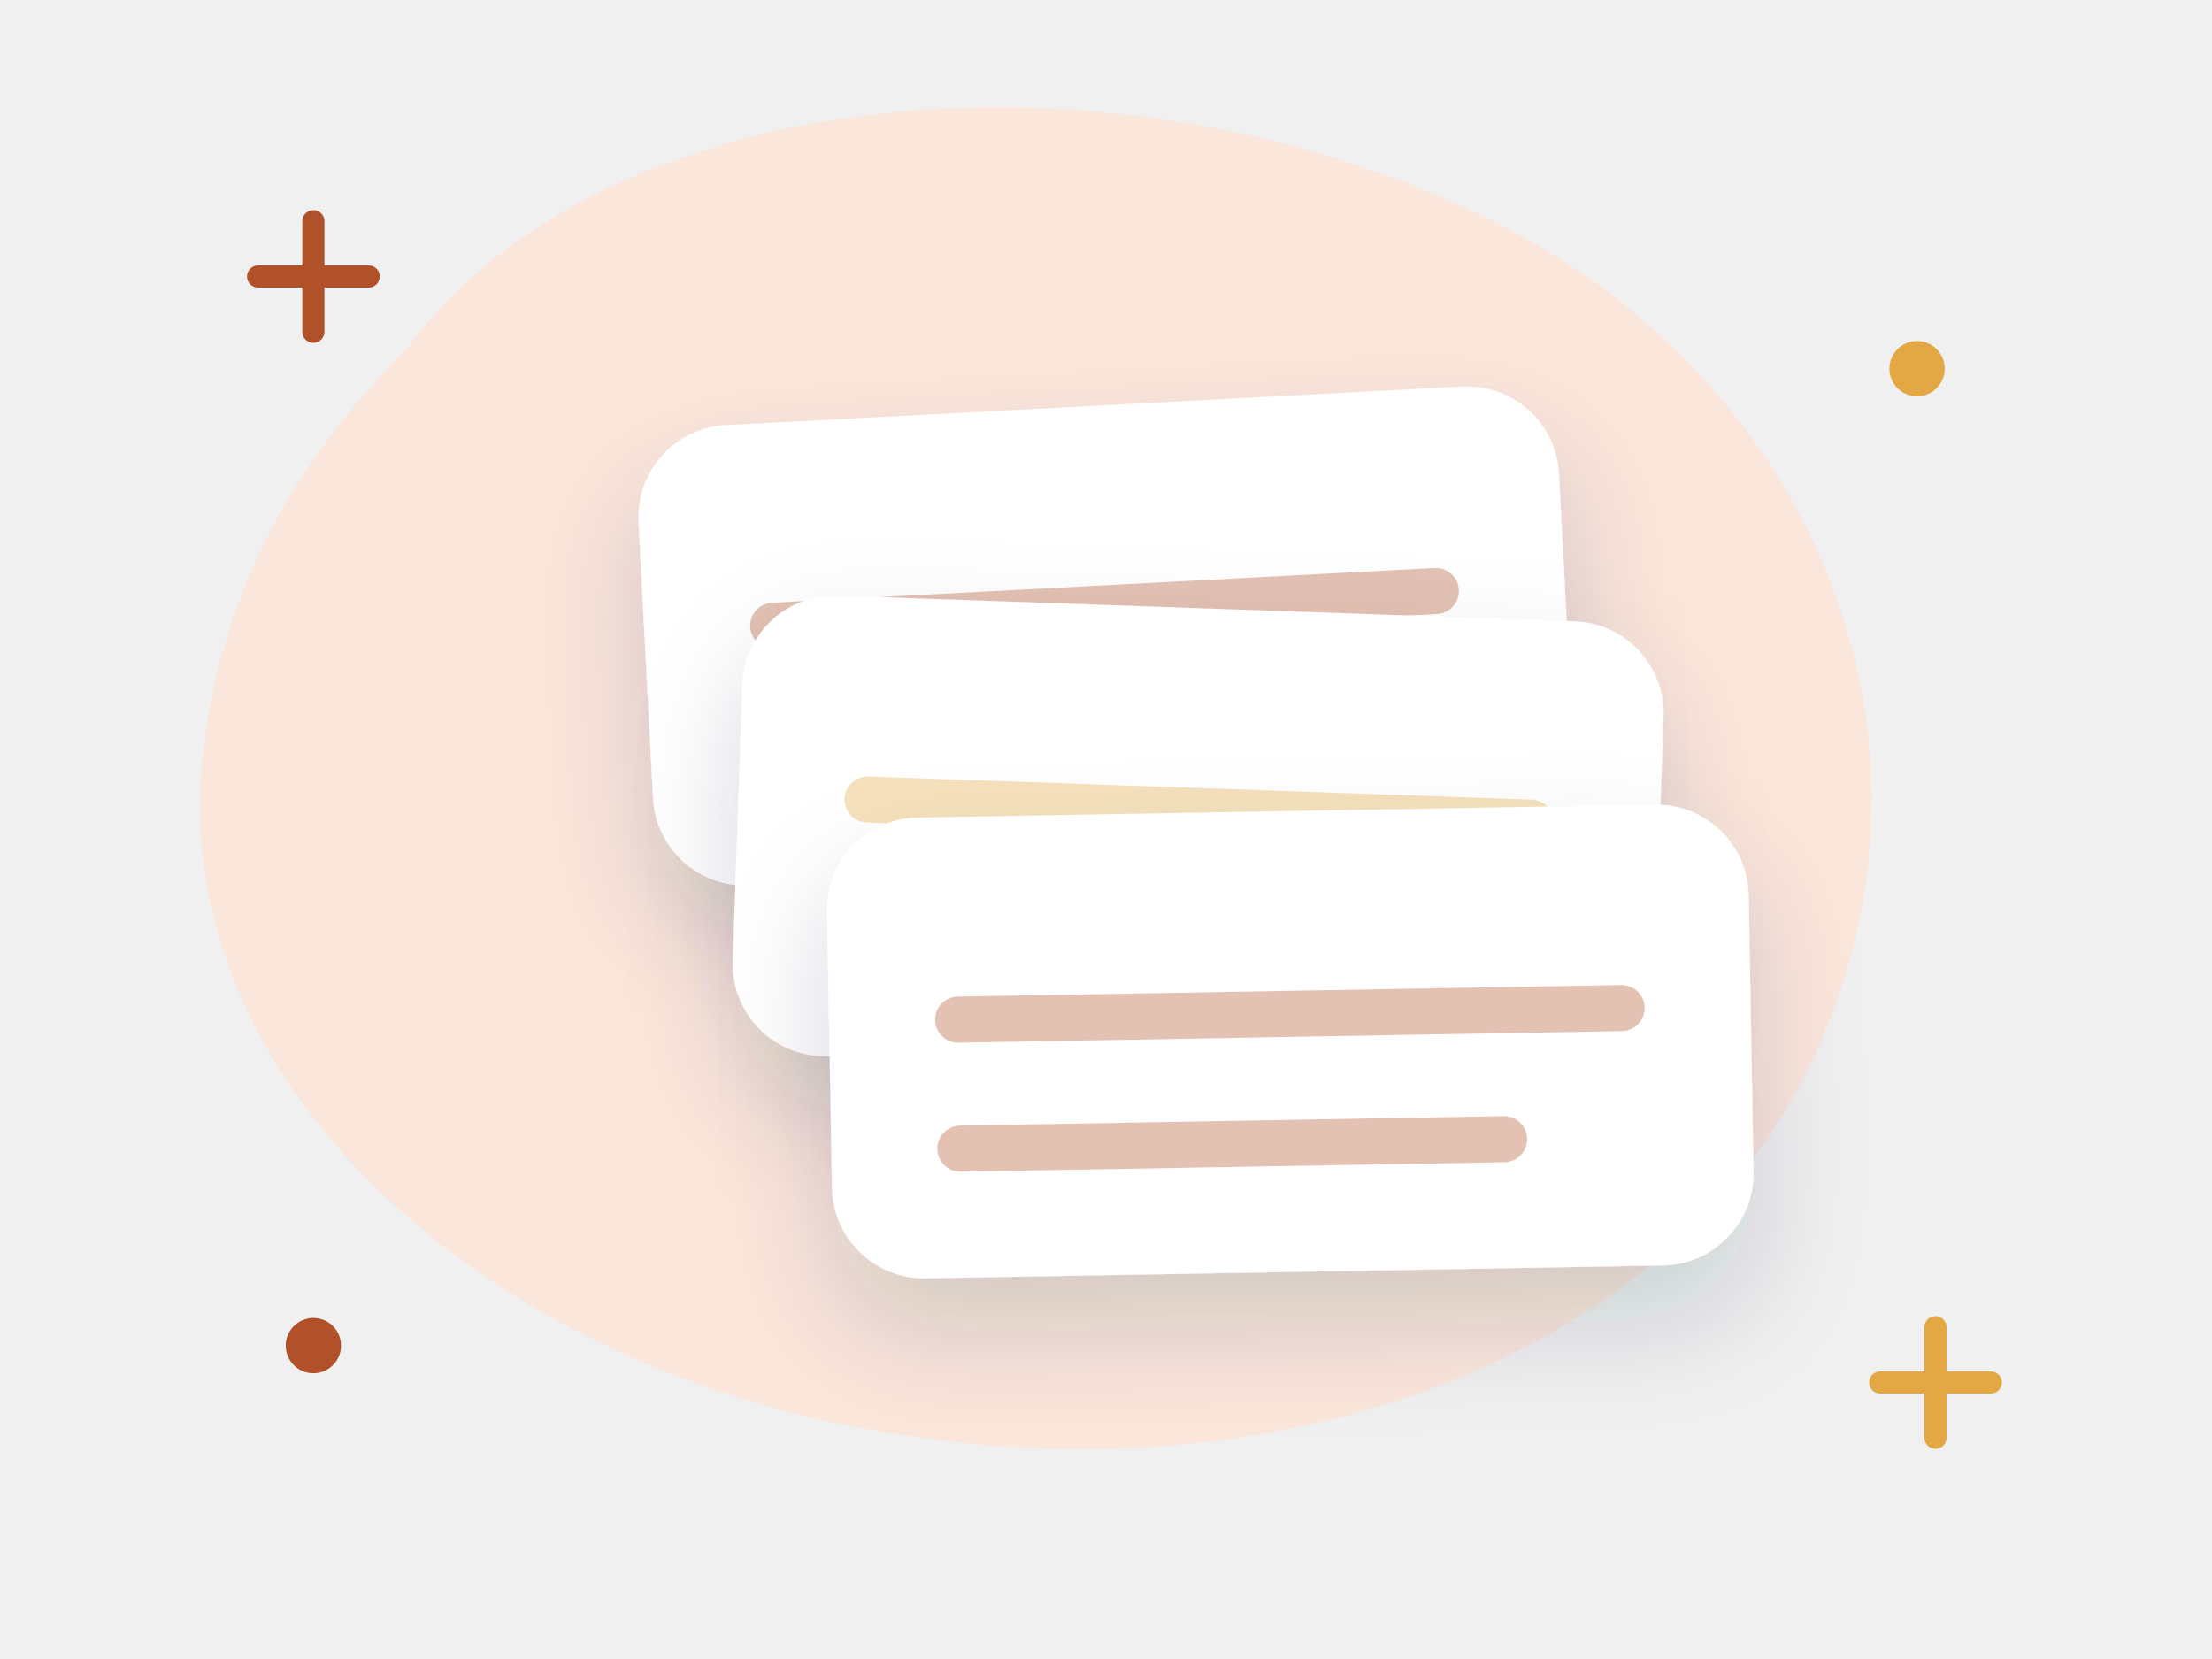
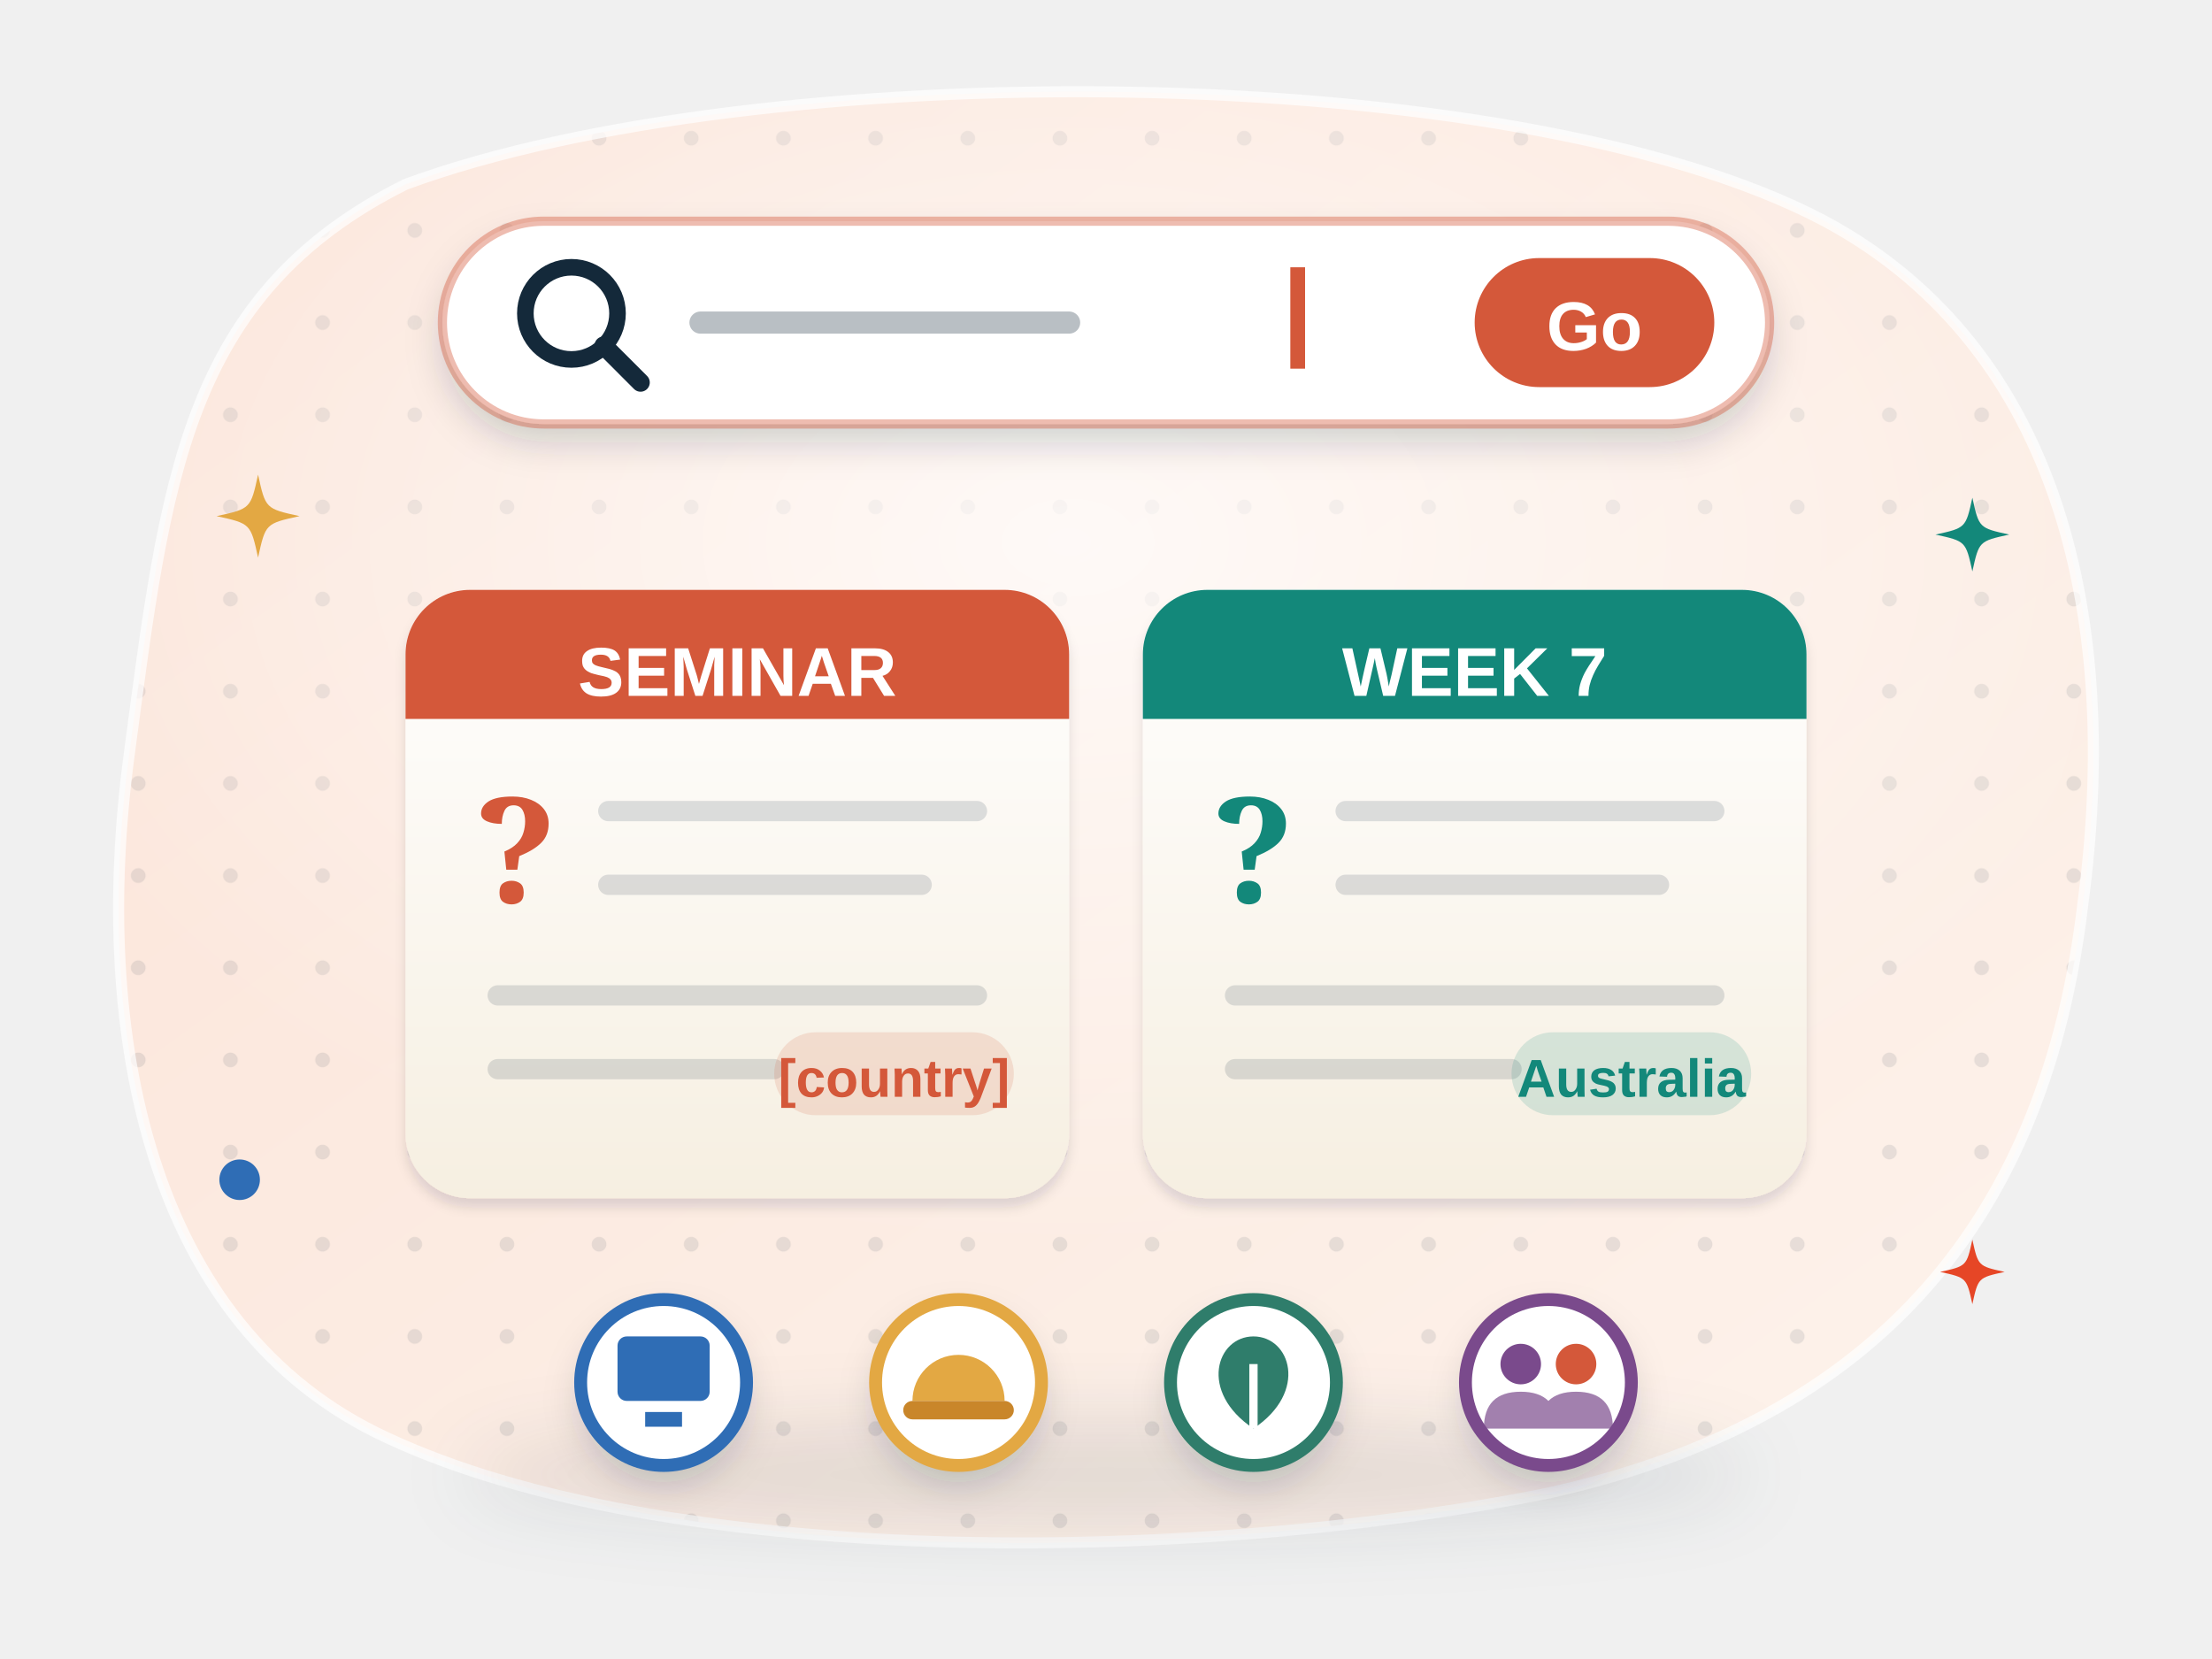
- <svg xmlns="http://www.w3.org/2000/svg" viewBox="0 0 240 180" fill="none" role="img" aria-label="Research questions">
-   <style>.fl{animation:fl 5s ease-in-out infinite;transform-box:fill-box;transform-origin:center}.f2{animation-delay:-1.7s}.f3{animation-delay:-3.3s}
- .tw{animation:tw 2.8s ease-in-out infinite;transform-box:fill-box;transform-origin:center}.t2{animation-delay:-1.4s}
- .sp{animation:sp 9s linear infinite;transform-box:fill-box;transform-origin:center}.pu{animation:pu 2.2s ease-in-out infinite;transform-box:fill-box;transform-origin:center}
- .dr{stroke-dasharray:6 8;animation:dr 1.6s linear infinite}.bl{animation:bl 4s infinite;transform-box:fill-box;transform-origin:center}
- .sw{animation:sw 3s ease-in-out infinite;transform-box:fill-box;transform-origin:top center}
- @keyframes fl{0%,100%{transform:translateY(0)}50%{transform:translateY(-6px)}}@keyframes tw{0%,100%{opacity:.3;transform:scale(.7)}50%{opacity:1;transform:scale(1.05)}}
- @keyframes sp{to{transform:rotate(360deg)}}@keyframes pu{0%,100%{transform:scale(1)}15%{transform:scale(1.12)}30%{transform:scale(1)}}
- @keyframes dr{to{stroke-dashoffset:-28}}@keyframes bl{0%,92%,100%{transform:scaleY(1)}95%{transform:scaleY(.1)}}@keyframes sw{50%{transform:rotate(6deg)}}
- @media (prefers-reduced-motion:reduce){*{animation:none!important}}</style>
+ <svg xmlns="http://www.w3.org/2000/svg" viewBox="0 0 240 180" fill="none" role="img" aria-labelledby="w1bs5-t">
+   <style>
+ .w1bs5-tw { animation: w1bs5-tw 3.2s ease-in-out infinite; transform-box: fill-box; transform-origin: center; }
+ @keyframes w1bs5-tw { 0%, 100% { opacity: .35; transform: scale(.6); } 50% { opacity: 1; transform: scale(1); } }
+ .w1bs5-fa { animation: w1bs5-fl 6s ease-in-out infinite; } .w1bs5-fb { animation: w1bs5-fl 7s ease-in-out -3.5s infinite; } .w1bs5-fc { animation: w1bs5-fl 6.5s ease-in-out -1.8s infinite; }
+ @keyframes w1bs5-fl { 50% { transform: translateY(-3px); } }
+ .w1bs5-bl { animation: w1bs5-bl 5s infinite; transform-box: fill-box; transform-origin: center; }
+ @keyframes w1bs5-bl { 0%, 93%, 100% { transform: scaleY(1); } 96% { transform: scaleY(.1); } }
+ .w1bs5-flow { stroke-dasharray: 3 4; animation: w1bs5-flow 1.4s linear infinite; }
+ @keyframes w1bs5-flow { to { stroke-dashoffset: -14; } }
+ .w1bs5-pu { animation: w1bs5-pu 2.6s ease-in-out infinite; transform-box: fill-box; transform-origin: center; }
+ @keyframes w1bs5-pu { 0%, 100% { transform: scale(1); } 50% { transform: scale(1.08); } }
+ .w1bs5-wr { stroke-dasharray: 40; animation: w1bs5-wr 4s ease-in-out infinite; }
+ @keyframes w1bs5-wr { 0% { stroke-dashoffset: 40; } 55%, 100% { stroke-dashoffset: 0; } }
+ .w1bs5-pen { animation: w1bs5-pen 4s ease-in-out infinite; }
+ @keyframes w1bs5-pen { 0% { transform: translate(-14px, 0); } 55%, 100% { transform: translate(0, 0); } }
+ .w1bs5-cur { animation: w1bs5-cur 1s steps(2) infinite; }
+ @keyframes w1bs5-cur { 50% { opacity: 0; } }
+ @media (prefers-reduced-motion: reduce) { * { animation: none !important; } }
+ </style>
  <defs>
-     <filter id="s" x="-30%" y="-30%" width="160%" height="170%">
-       <feDropShadow dx="0" dy="6" stdDeviation="6" flood-color="#14293a" flood-opacity=".16" />
+     <linearGradient id="w1bs5-bg" x1="0" y1="0" x2="1" y2="1">
+       <stop offset="0" stop-color="#fbe3d7" />
+       <stop offset="1" stop-color="#fdf3ec" />
+     </linearGradient>
+     <pattern id="w1bs5-dots" width="10" height="10" patternUnits="userSpaceOnUse">
+       <circle cx="5" cy="5" r=".8" fill="#14293a" fill-opacity=".09" />
+     </pattern>
+     <clipPath id="w1bs5-clip">
+       <path d="M44 20C82 6 164 6 198 24c26 14 32 44 28 74-4 34-22 56-58 64-40 8-96 8-126-6C16 144 10 112 14 82c4-30 6-50 30-62z" />
+     </clipPath>
+     <radialGradient id="w1bs5-glow" cx=".5" cy=".42" r=".55">
+       <stop offset="0" stop-color="#fff" stop-opacity=".75" />
+       <stop offset="1" stop-color="#fff" stop-opacity="0" />
+     </radialGradient>
+     <filter id="w1bs5-sh" x="-25%" y="-25%" width="150%" height="170%">
+       <feDropShadow dx="0" dy="4" stdDeviation="4" flood-color="#14293a" flood-opacity=".16" />
+       <feDropShadow dx="0" dy="1" stdDeviation=".6" flood-color="#14293a" flood-opacity=".12" />
    </filter>
+     <filter id="w1bs5-sh2" x="-30%" y="-30%" width="160%" height="170%">
+       <feDropShadow dx="0" dy="2" stdDeviation="2" flood-color="#14293a" flood-opacity=".18" />
+     </filter>
+     <filter id="w1bs5-blur" x="-20%" y="-60%" width="140%" height="220%">
+       <feGaussianBlur stdDeviation="4" />
+     </filter>
+     <linearGradient id="w1bs5-paper" x1="0" y1="0" x2="0" y2="1">
+       <stop offset="0" stop-color="#fff" />
+       <stop offset="1" stop-color="#f6efe1" />
+     </linearGradient>
+     <linearGradient id="w1bs5-shine" x1="0" y1="0" x2="0" y2="1">
+       <stop offset="0" stop-color="#fff" stop-opacity=".6" />
+       <stop offset="1" stop-color="#fff" stop-opacity="0" />
+     </linearGradient>
+     <linearGradient id="w1bs5-gold" x1="0" y1="0" x2="0" y2="1">
+       <stop offset="0" stop-color="#f4c162" />
+       <stop offset="1" stop-color="#d9962e" />
+     </linearGradient>
+     <linearGradient id="w1bs5-navy" x1="0" y1="0" x2="0" y2="1">
+       <stop offset="0" stop-color="#3a5a76" />
+       <stop offset="1" stop-color="#14293a" />
+     </linearGradient>
  </defs>
-   <path d="M44 38c22-30 78-34 118-14 34 17 50 54 36 88-14 34-56 50-98 44C54 150 18 118 22 82c2-18 10-32 22-44z" fill="#fbe6dc" />
-   <path class="tw" d="M28 30h12m-6-6v12" stroke="#b0512a" stroke-width="2.4" stroke-linecap="round" />
-   <path class="tw t2" d="M204 150h12m-6-6v12" stroke="#e3a843" stroke-width="2.4" stroke-linecap="round" />
-   <circle class="tw t2" cx="208" cy="40" r="3" fill="#e3a843" />
-   <circle class="tw" cx="34" cy="146" r="3" fill="#b0512a" />
-   <g class="fl ">
-     <g transform="rotate(-3 120.0 69.0)" filter="url(#s)">
-       <rect x="70" y="44" width="100" height="50" rx="10" fill="#fff" />
-       <path d="M84 66h72" stroke="#b0512a" stroke-opacity=".35" stroke-width="5" stroke-linecap="round" />
-       <path d="M84 80h59" stroke="#b0512a" stroke-opacity=".35" stroke-width="5" stroke-linecap="round" />
+   <path d="M44 20C82 6 164 6 198 24c26 14 32 44 28 74-4 34-22 56-58 64-40 8-96 8-126-6C16 144 10 112 14 82c4-30 6-50 30-62z" fill="url(#w1bs5-bg)" />
+   <g clip-path="url(#w1bs5-clip)">
+     <rect width="240" height="180" fill="url(#w1bs5-dots)" />
+     <ellipse cx="116" cy="70" rx="110" ry="70" fill="url(#w1bs5-glow)" />
+   </g>
+   <path d="M44 20C82 6 164 6 198 24c26 14 32 44 28 74-4 34-22 56-58 64-40 8-96 8-126-6C16 144 10 112 14 82c4-30 6-50 30-62z" stroke="#fff" stroke-opacity=".7" stroke-width="1.2" />
+   <ellipse cx="120" cy="160" rx="70" ry="6" fill="#14293a" opacity=".11" filter="url(#w1bs5-blur)" />
+   <g filter="url(#w1bs5-sh2)">
+     <rect x="48" y="24" width="144" height="22" rx="11" fill="#fff" />
+   </g>
+   <rect x="48" y="24" width="144" height="22" rx="11" stroke="#d4583a" stroke-opacity=".4" />
+   <circle cx="62" cy="34" r="5" stroke="#14293a" stroke-width="1.8" />
+   <path d="M65.5 37.5l4 4" stroke="#14293a" stroke-width="2" stroke-linecap="round" />
+   <path class="w1bs5-wr" d="M76 35h56" stroke="#14293a" stroke-opacity=".3" stroke-width="2.4" stroke-linecap="round" stroke-dasharray="3 2" />
+   <rect class="w1bs5-cur" x="140" y="29" width="1.6" height="11" fill="#d4583a" />
+   <rect x="160" y="28" width="26" height="14" rx="7" fill="#d4583a" />
+   <text x="173" y="38" text-anchor="middle" font-family="'Helvetica Neue', Arial, sans-serif" font-size="7.5" font-weight="800" fill="#fff">Go</text>
+   <g class="w1bs5-fa">
+     <g filter="url(#w1bs5-sh)">
+       <rect x="44" y="64" width="72" height="66" rx="7" fill="url(#w1bs5-paper)" />
    </g>
+     <path d="M44 71a7 7 0 0 1 7-7h58a7 7 0 0 1 7 7v7h-72z" fill="#d4583a" />
+     <text x="80" y="75.5" text-anchor="middle" font-family="'Helvetica Neue', Arial, sans-serif" font-size="7.5" font-weight="800" fill="#fff">SEMINAR</text>
+     <text x="56" y="98" text-anchor="middle" font-family="Georgia, serif" font-size="16" font-weight="800" fill="#d4583a">?</text>
+     <path d="M66 88h40M66 96h34M54 108h52M54 116h30" stroke="#14293a" stroke-opacity=".14" stroke-width="2.2" stroke-linecap="round" />
+     <rect x="84" y="112" width="26" height="9" rx="4.5" fill="#d4583a" fill-opacity=".15" />
+     <text x="97" y="119" text-anchor="middle" font-family="'Helvetica Neue', Arial, sans-serif" font-size="5.8" font-weight="800" fill="#d4583a">[country]</text>
  </g>
-   <g class="fl f2">
-     <g transform="rotate(2 130.0 91.0)" filter="url(#s)">
-       <rect x="80" y="66" width="100" height="50" rx="10" fill="#fff" />
-       <path d="M94 88h72" stroke="#e3a843" stroke-opacity=".35" stroke-width="5" stroke-linecap="round" />
-       <path d="M94 102h59" stroke="#e3a843" stroke-opacity=".35" stroke-width="5" stroke-linecap="round" />
+   <g class="w1bs5-fb">
+     <g filter="url(#w1bs5-sh)">
+       <rect x="124" y="64" width="72" height="66" rx="7" fill="url(#w1bs5-paper)" />
    </g>
+     <path d="M124 71a7 7 0 0 1 7-7h58a7 7 0 0 1 7 7v7h-72z" fill="#13887a" />
+     <text x="160" y="75.5" text-anchor="middle" font-family="'Helvetica Neue', Arial, sans-serif" font-size="7.5" font-weight="800" fill="#fff">WEEK 7</text>
+     <text x="136" y="98" text-anchor="middle" font-family="Georgia, serif" font-size="16" font-weight="800" fill="#13887a">?</text>
+     <path d="M146 88h40M146 96h34M134 108h52M134 116h30" stroke="#14293a" stroke-opacity=".14" stroke-width="2.2" stroke-linecap="round" />
+     <rect x="164" y="112" width="26" height="9" rx="4.5" fill="#13887a" fill-opacity=".15" />
+     <text x="177" y="119" text-anchor="middle" font-family="'Helvetica Neue', Arial, sans-serif" font-size="5.8" font-weight="800" fill="#13887a">Australia</text>
  </g>
-   <g class="fl f3">
-     <g transform="rotate(-1 140.0 113.0)" filter="url(#s)">
-       <rect x="90" y="88" width="100" height="50" rx="10" fill="#fff" />
-       <path d="M104 110h72" stroke="#b0512a" stroke-opacity=".35" stroke-width="5" stroke-linecap="round" />
-       <path d="M104 124h59" stroke="#b0512a" stroke-opacity=".35" stroke-width="5" stroke-linecap="round" />
-     </g>
+   <g transform="translate(72 150)">
+     <circle r="9" fill="#fff" filter="url(#w1bs5-sh2)" />
+     <circle r="9" stroke="#2f6db5" stroke-width="1.4" />
+     <rect x="-5" y="-5" width="10" height="7" rx="1" fill="#2f6db5" />
+     <path d="M-2 4h4" stroke="#2f6db5" stroke-width="1.6" />
  </g>
+   <g transform="translate(104 150)">
+     <circle r="9" fill="#fff" filter="url(#w1bs5-sh2)" />
+     <circle r="9" stroke="#e3a843" stroke-width="1.4" />
+     <path d="M-5 2a5 5 0 0 1 10 0z" fill="#e3a843" />
+     <rect x="-6" y="2" width="12" height="2" rx="1" fill="#c9862a" />
+   </g>
+   <g transform="translate(136 150)">
+     <circle r="9" fill="#fff" filter="url(#w1bs5-sh2)" />
+     <circle r="9" stroke="#2f7d6b" stroke-width="1.4" />
+     <path d="M0 5C-6 1-4-5 0-5s6 6 0 10z" fill="#2f7d6b" />
+     <path d="M0 5V-2" stroke="#fff" stroke-width=".9" />
+   </g>
+   <g transform="translate(168 150)">
+     <circle r="9" fill="#fff" filter="url(#w1bs5-sh2)" />
+     <circle r="9" stroke="#7a4a8c" stroke-width="1.4" />
+     <circle cx="-3" cy="-2" r="2.2" fill="#7a4a8c" />
+     <circle cx="3" cy="-2" r="2.2" fill="#d4583a" />
+     <path d="M-7 5q0-4 4-4t4 4M-1 5q0-4 4-4t4 4" fill="#7a4a8c" opacity=".7" />
+   </g>
+   <path class="w1bs5-tw" d="M28 51.5C28.81 55.19 28.81 55.19 32.5 56C28.81 56.81 28.81 56.81 28 60.5C27.19 56.81 27.19 56.81 23.5 56C27.19 55.19 27.19 55.19 28 51.5z" fill="#e3a843" />
+   <path class="w1bs5-tw" style="animation-delay:-1.2s" d="M214 54C214.72 57.28 214.72 57.28 218 58C214.72 58.72 214.72 58.72 214 62C213.28 58.72 213.28 58.72 210 58C213.28 57.28 213.28 57.28 214 54z" fill="#13887a" />
+   <path class="w1bs5-tw" style="animation-delay:-2.1s" d="M214 134.5C214.63 137.37 214.63 137.37 217.5 138C214.63 138.63 214.63 138.63 214 141.5C213.37 138.63 213.37 138.63 210.5 138C213.37 137.37 213.37 137.37 214 134.5z" fill="#e64626" />
+   <circle class="w1bs5-tw" style="animation-delay:-.6s" cx="26" cy="128" r="2.2" fill="#2f6db5" />
</svg>
